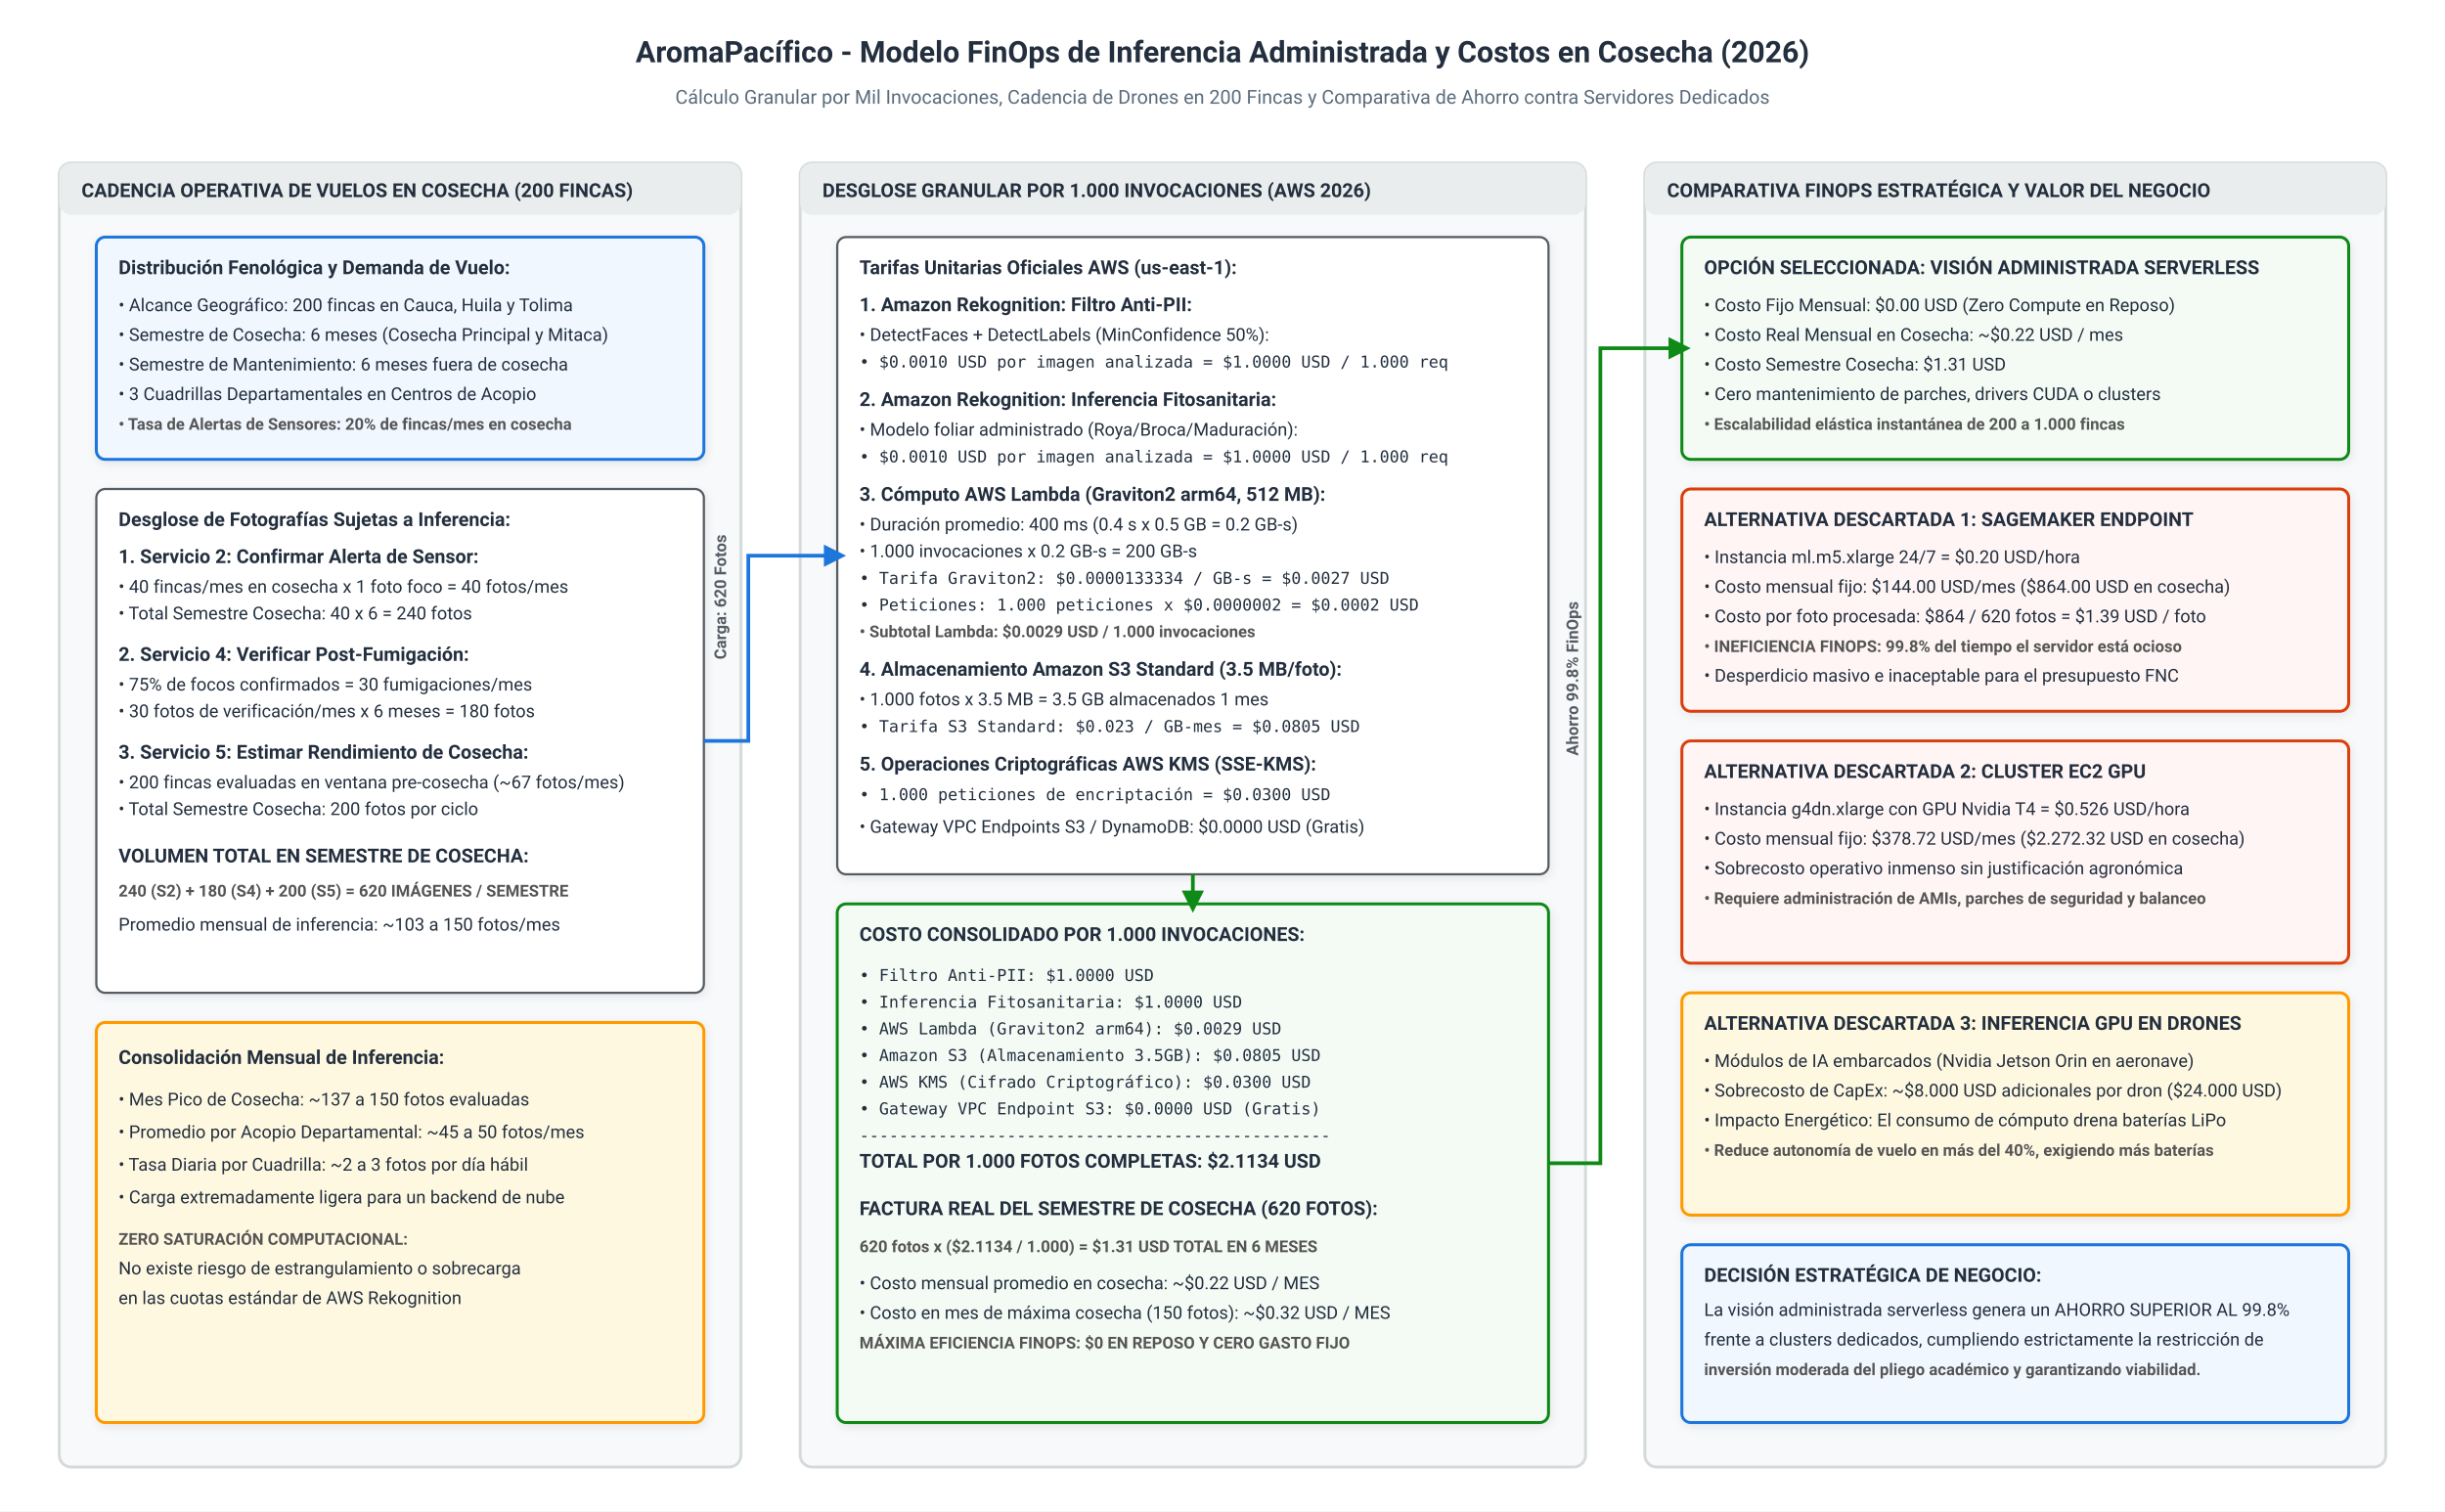
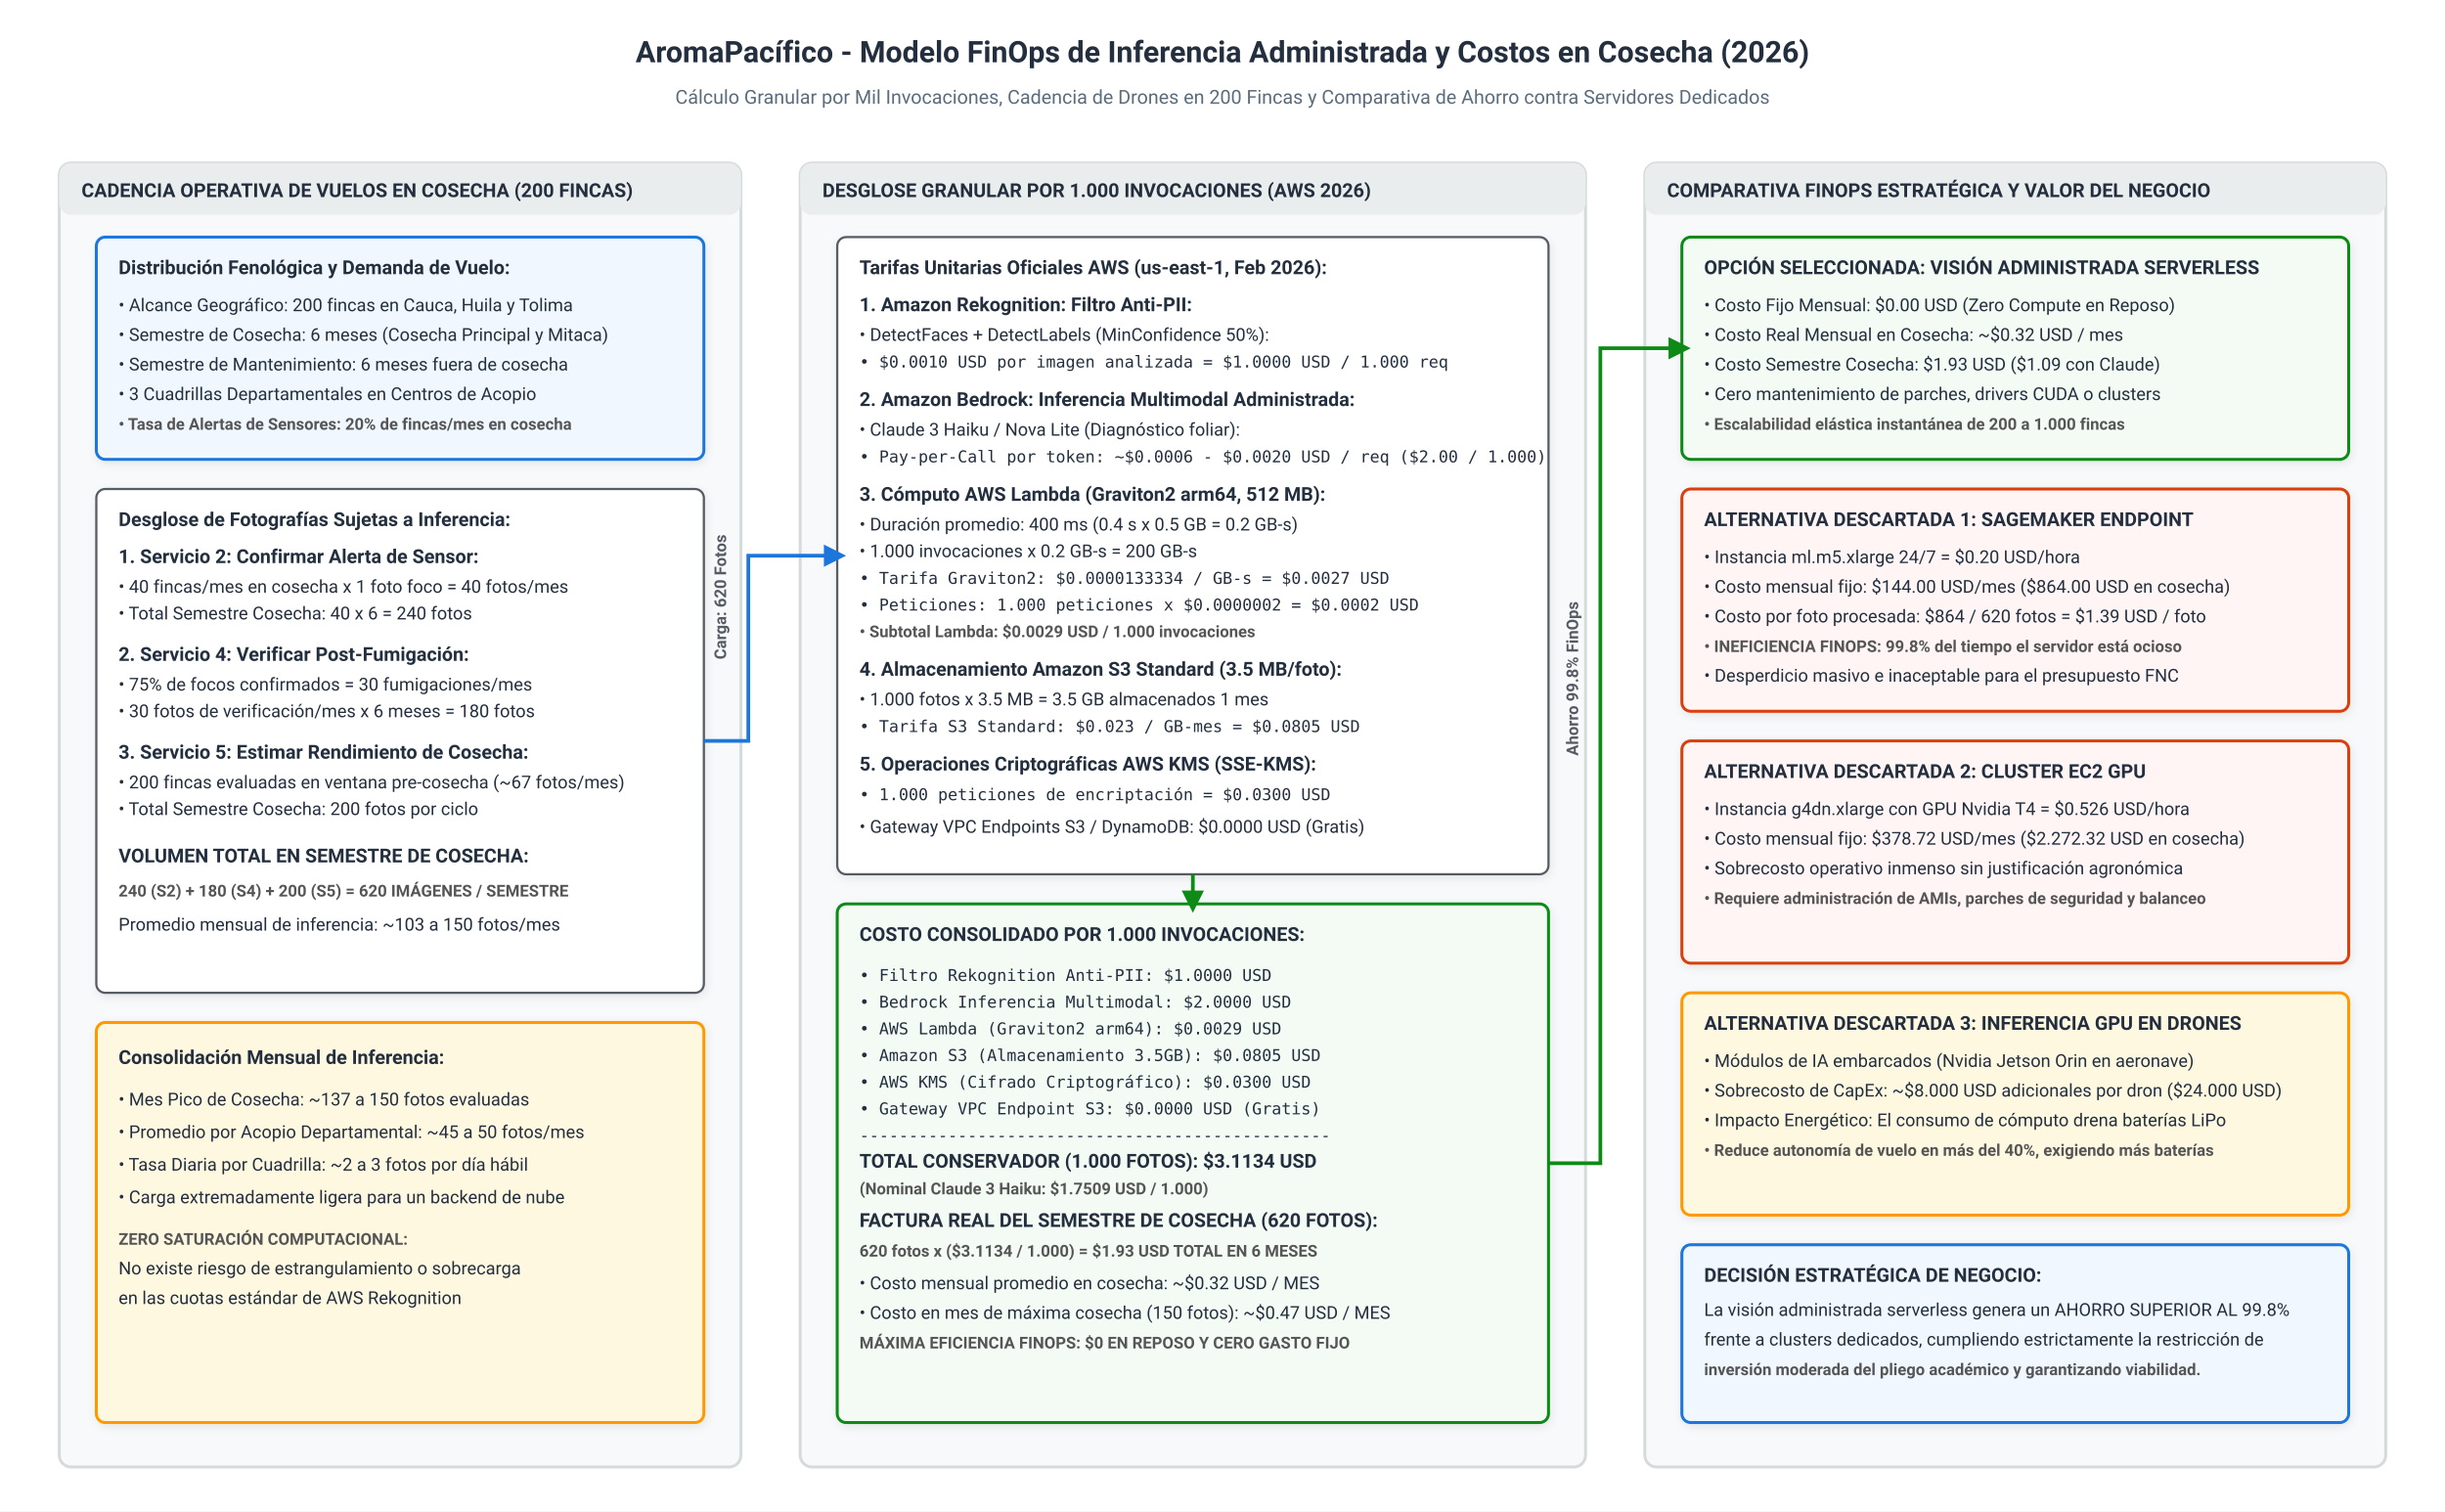
<svg xmlns="http://www.w3.org/2000/svg" viewBox="0 0 1650 1020" width="100%" height="100%">
  <defs>
    <style>
      .main-title { font-family: -apple-system, BlinkMacSystemFont, "Segoe UI", Roboto, Helvetica, Arial, sans-serif; font-size: 20px; font-weight: bold; fill: #232F3E; text-anchor: middle; }
      .sub-title { font-family: -apple-system, BlinkMacSystemFont, "Segoe UI", Roboto, Helvetica, Arial, sans-serif; font-size: 13px; fill: #5A6B7C; text-anchor: middle; }
      .swimlane-title { font-family: -apple-system, BlinkMacSystemFont, "Segoe UI", Roboto, Helvetica, Arial, sans-serif; font-size: 13px; font-weight: bold; fill: #232F3E; }
      .card-header { font-family: -apple-system, BlinkMacSystemFont, "Segoe UI", Roboto, Helvetica, Arial, sans-serif; font-size: 13px; font-weight: bold; fill: #232F3E; }
      .card-sub { font-family: -apple-system, BlinkMacSystemFont, "Segoe UI", Roboto, Helvetica, Arial, sans-serif; font-size: 11px; font-weight: bold; fill: #555555; }
      .card-body { font-family: -apple-system, BlinkMacSystemFont, "Segoe UI", Roboto, Helvetica, Arial, sans-serif; font-size: 12px; fill: #232F3E; }
      .code-body { font-family: ui-monospace, SFMono-Regular, "SF Mono", Menlo, Consolas, monospace; font-size: 11px; fill: #232F3E; }
      .flow-label { font-family: -apple-system, BlinkMacSystemFont, "Segoe UI", Roboto, Helvetica, Arial, sans-serif; font-size: 11px; font-weight: bold; fill: #545B64; }
      .flow-line { stroke: #545B64; stroke-width: 2; fill: none; }
      .flow-line-accent { stroke: #1D76DB; stroke-width: 2.5; fill: none; }
      .flow-line-danger { stroke: #D93F0B; stroke-width: 2.5; fill: none; }
      .flow-line-success { stroke: #0E8A16; stroke-width: 2.5; fill: none; }
      .flow-line-warning { stroke: #FF9900; stroke-width: 2.5; fill: none; }
      .flow-dashed { stroke-dasharray: 6,4; }
    </style>
    <filter id="box-shadow" x="-2%" y="-2%" width="104%" height="106%" filterUnits="userSpaceOnUse">
      <feDropShadow dx="1" dy="2" stdDeviation="3" flood-color="#000000" flood-opacity="0.08" />
    </filter>
    <marker id="arrow" viewBox="0 0 10 10" refX="6" refY="5" markerWidth="6" markerHeight="6" orient="auto-start-reverse">
      <path d="M 0 0 L 10 5 L 0 10 z" fill="#545B64" />
    </marker>
    <marker id="arrow-danger" viewBox="0 0 10 10" refX="6" refY="5" markerWidth="6" markerHeight="6" orient="auto-start-reverse">
      <path d="M 0 0 L 10 5 L 0 10 z" fill="#D93F0B" />
    </marker>
    <marker id="arrow-success" viewBox="0 0 10 10" refX="6" refY="5" markerWidth="6" markerHeight="6" orient="auto-start-reverse">
      <path d="M 0 0 L 10 5 L 0 10 z" fill="#0E8A16" />
    </marker>
    <marker id="arrow-accent" viewBox="0 0 10 10" refX="6" refY="5" markerWidth="6" markerHeight="6" orient="auto-start-reverse">
      <path d="M 0 0 L 10 5 L 0 10 z" fill="#1D76DB" />
    </marker>
    <marker id="arrow-warning" viewBox="0 0 10 10" refX="6" refY="5" markerWidth="6" markerHeight="6" orient="auto-start-reverse">
      <path d="M 0 0 L 10 5 L 0 10 z" fill="#FF9900" />
    </marker>
  </defs>
  <rect width="1650" height="1020" fill="#FFFFFF" />
  <text x="825" y="42" class="main-title">AromaPacífico - Modelo FinOps de Inferencia Administrada y Costos en Cosecha (2026)</text>
  <text x="825" y="70" class="sub-title">Cálculo Granular por Mil Invocaciones, Cadencia de Drones en 200 Fincas y Comparativa de Ahorro contra Servidores Dedicados</text>
  <rect x="40" y="110" width="460" height="880" rx="8" fill="#F8F9FA" stroke="#D5DBDB" stroke-width="2" />
  <rect x="40" y="110" width="460" height="35" rx="8" fill="#EAEDED" />
  <text x="55" y="133" class="swimlane-title">CADENCIA OPERATIVA DE VUELOS EN COSECHA (200 FINCAS)</text>
  <rect x="65" y="160" width="410" height="150" rx="6" fill="#F0F7FF" stroke="#1D76DB" stroke-width="2" filter="url(#box-shadow)" />
  <text x="80" y="185" class="card-header">Distribución Fenológica y Demanda de Vuelo:</text>
  <text x="80" y="210" class="card-body">• Alcance Geográfico: 200 fincas en Cauca, Huila y Tolima</text>
  <text x="80" y="230" class="card-body">• Semestre de Cosecha: 6 meses (Cosecha Principal y Mitaca)</text>
  <text x="80" y="250" class="card-body">• Semestre de Mantenimiento: 6 meses fuera de cosecha</text>
  <text x="80" y="270" class="card-body">• 3 Cuadrillas Departamentales en Centros de Acopio</text>
  <text x="80" y="290" class="card-sub" fill="#1D76DB">• Tasa de Alertas de Sensores: 20% de fincas/mes en cosecha</text>
  <rect x="65" y="330" width="410" height="340" rx="6" fill="#FFFFFF" stroke="#545B64" stroke-width="1.5" filter="url(#box-shadow)" />
  <text x="80" y="355" class="card-header">Desglose de Fotografías Sujetas a Inferencia:</text>
  <text x="80" y="380" class="card-header">1. Servicio 2: Confirmar Alerta de Sensor:</text>
  <text x="80" y="400" class="card-body">• 40 fincas/mes en cosecha x 1 foto foco = 40 fotos/mes</text>
  <text x="80" y="418" class="card-body">• Total Semestre Cosecha: 40 x 6 = 240 fotos</text>
  <text x="80" y="446" class="card-header">2. Servicio 4: Verificar Post-Fumigación:</text>
  <text x="80" y="466" class="card-body">• 75% de focos confirmados = 30 fumigaciones/mes</text>
  <text x="80" y="484" class="card-body">• 30 fotos de verificación/mes x 6 meses = 180 fotos</text>
  <text x="80" y="512" class="card-header">3. Servicio 5: Estimar Rendimiento de Cosecha:</text>
  <text x="80" y="532" class="card-body">• 200 fincas evaluadas en ventana pre-cosecha (~67 fotos/mes)</text>
  <text x="80" y="550" class="card-body">• Total Semestre Cosecha: 200 fotos por ciclo</text>
  <text x="80" y="582" class="card-header" fill="#0E8A16">VOLUMEN TOTAL EN SEMESTRE DE COSECHA:</text>
  <text x="80" y="605" class="card-sub" fill="#0E8A16">240 (S2) + 180 (S4) + 200 (S5) = 620 IMÁGENES / SEMESTRE</text>
  <text x="80" y="628" class="card-body">Promedio mensual de inferencia: ~103 a 150 fotos/mes</text>
  <rect x="65" y="690" width="410" height="270" rx="6" fill="#FFF8E1" stroke="#FF9900" stroke-width="2" filter="url(#box-shadow)" />
  <text x="80" y="718" class="card-header">Consolidación Mensual de Inferencia:</text>
  <text x="80" y="746" class="card-body">• Mes Pico de Cosecha: ~137 a 150 fotos evaluadas</text>
  <text x="80" y="768" class="card-body">• Promedio por Acopio Departamental: ~45 a 50 fotos/mes</text>
  <text x="80" y="790" class="card-body">• Tasa Diaria por Cuadrilla: ~2 a 3 fotos por día hábil</text>
  <text x="80" y="812" class="card-body">• Carga extremadamente ligera para un backend de nube</text>
  <text x="80" y="840" class="card-sub" fill="#FF9900">ZERO SATURACIÓN COMPUTACIONAL:</text>
  <text x="80" y="860" class="card-body">No existe riesgo de estrangulamiento o sobrecarga</text>
  <text x="80" y="880" class="card-body">en las cuotas estándar de AWS Rekognition</text>
  <rect x="540" y="110" width="530" height="880" rx="8" fill="#F8F9FA" stroke="#D5DBDB" stroke-width="2" />
  <rect x="540" y="110" width="530" height="35" rx="8" fill="#EAEDED" />
  <text x="555" y="133" class="swimlane-title">DESGLOSE GRANULAR POR 1.000 INVOCACIONES (AWS 2026)</text>
  <rect x="565" y="160" width="480" height="430" rx="6" fill="#FFFFFF" stroke="#545B64" stroke-width="1.5" filter="url(#box-shadow)" />
-   <text x="580" y="185" class="card-header">Tarifas Unitarias Oficiales AWS (us-east-1):</text>
+   <text x="580" y="185" class="card-header">Tarifas Unitarias Oficiales AWS (us-east-1, Feb 2026):</text>
  <text x="580" y="210" class="card-header">1. Amazon Rekognition: Filtro Anti-PII:</text>
  <text x="580" y="230" class="card-body">• DetectFaces + DetectLabels (MinConfidence 50%):</text>
  <text x="580" y="248" class="code-body">• $0.0010 USD por imagen analizada = $1.0000 USD / 1.000 req</text>
-   <text x="580" y="274" class="card-header">2. Amazon Rekognition: Inferencia Fitosanitaria:</text>
-   <text x="580" y="294" class="card-body">• Modelo foliar administrado (Roya/Broca/Maduración):</text>
-   <text x="580" y="312" class="code-body">• $0.0010 USD por imagen analizada = $1.0000 USD / 1.000 req</text>
+   <text x="580" y="274" class="card-header">2. Amazon Bedrock: Inferencia Multimodal Administrada:</text>
+   <text x="580" y="294" class="card-body">• Claude 3 Haiku / Nova Lite (Diagnóstico foliar):</text>
+   <text x="580" y="312" class="code-body">• Pay-per-Call por token: ~$0.0006 - $0.0020 USD / req ($2.00 / 1.000)</text>
  <text x="580" y="338" class="card-header">3. Cómputo AWS Lambda (Graviton2 arm64, 512 MB):</text>
  <text x="580" y="358" class="card-body">• Duración promedio: 400 ms (0.4 s x 0.5 GB = 0.2 GB-s)</text>
  <text x="580" y="376" class="card-body">• 1.000 invocaciones x 0.2 GB-s = 200 GB-s</text>
  <text x="580" y="394" class="code-body">• Tarifa Graviton2: $0.0000133334 / GB-s = $0.0027 USD</text>
  <text x="580" y="412" class="code-body">• Peticiones: 1.000 peticiones x $0.0000002 = $0.0002 USD</text>
  <text x="580" y="430" class="card-sub" fill="#1D76DB">• Subtotal Lambda: $0.0029 USD / 1.000 invocaciones</text>
  <text x="580" y="456" class="card-header">4. Almacenamiento Amazon S3 Standard (3.5 MB/foto):</text>
  <text x="580" y="476" class="card-body">• 1.000 fotos x 3.5 MB = 3.5 GB almacenados 1 mes</text>
  <text x="580" y="494" class="code-body">• Tarifa S3 Standard: $0.023 / GB-mes = $0.0805 USD</text>
  <text x="580" y="520" class="card-header">5. Operaciones Criptográficas AWS KMS (SSE-KMS):</text>
  <text x="580" y="540" class="code-body">• 1.000 peticiones de encriptación = $0.0300 USD</text>
  <text x="580" y="562" class="card-body">• Gateway VPC Endpoints S3 / DynamoDB: $0.0000 USD (Gratis)</text>
  <rect x="565" y="610" width="480" height="350" rx="6" fill="#F4FBF5" stroke="#0E8A16" stroke-width="2" filter="url(#box-shadow)" />
  <text x="580" y="635" class="card-header" fill="#0E8A16">COSTO CONSOLIDADO POR 1.000 INVOCACIONES:</text>
-   <text x="580" y="662" class="code-body">• Filtro Anti-PII:                  $1.0000 USD</text>
-   <text x="580" y="680" class="code-body">• Inferencia Fitosanitaria:         $1.0000 USD</text>
+   <text x="580" y="662" class="code-body">• Filtro Rekognition Anti-PII:       $1.0000 USD</text>
+   <text x="580" y="680" class="code-body">• Bedrock Inferencia Multimodal:     $2.0000 USD</text>
  <text x="580" y="698" class="code-body">• AWS Lambda (Graviton2 arm64):    $0.0029 USD</text>
  <text x="580" y="716" class="code-body">• Amazon S3 (Almacenamiento 3.5GB): $0.0805 USD</text>
  <text x="580" y="734" class="code-body">• AWS KMS (Cifrado Criptográfico):  $0.0300 USD</text>
  <text x="580" y="752" class="code-body">• Gateway VPC Endpoint S3:          $0.0000 USD (Gratis)</text>
  <text x="580" y="770" class="code-body">------------------------------------------------</text>
-   <text x="580" y="788" class="card-header" fill="#0E8A16">TOTAL POR 1.000 FOTOS COMPLETAS:    $2.1134 USD</text>
-   <text x="580" y="820" class="card-header">FACTURA REAL DEL SEMESTRE DE COSECHA (620 FOTOS):</text>
-   <text x="580" y="845" class="card-sub" fill="#0E8A16">620 fotos x ($2.1134 / 1.000) = $1.31 USD TOTAL EN 6 MESES</text>
-   <text x="580" y="870" class="card-body">• Costo mensual promedio en cosecha: ~$0.22 USD / MES</text>
-   <text x="580" y="890" class="card-body">• Costo en mes de máxima cosecha (150 fotos): ~$0.32 USD / MES</text>
+   <text x="580" y="788" class="card-header" fill="#0E8A16">TOTAL CONSERVADOR (1.000 FOTOS):    $3.1134 USD</text>
+   <text x="580" y="806" class="card-sub" fill="#1D76DB">(Nominal Claude 3 Haiku: $1.7509 USD / 1.000)</text>
+   <text x="580" y="828" class="card-header">FACTURA REAL DEL SEMESTRE DE COSECHA (620 FOTOS):</text>
+   <text x="580" y="848" class="card-sub" fill="#0E8A16">620 fotos x ($3.1134 / 1.000) = $1.93 USD TOTAL EN 6 MESES</text>
+   <text x="580" y="870" class="card-body">• Costo mensual promedio en cosecha: ~$0.32 USD / MES</text>
+   <text x="580" y="890" class="card-body">• Costo en mes de máxima cosecha (150 fotos): ~$0.47 USD / MES</text>
  <text x="580" y="910" class="card-sub" fill="#0E8A16">MÁXIMA EFICIENCIA FINOPS: $0 EN REPOSO Y CERO GASTO FIJO</text>
  <rect x="1110" y="110" width="500" height="880" rx="8" fill="#F8F9FA" stroke="#D5DBDB" stroke-width="2" />
  <rect x="1110" y="110" width="500" height="35" rx="8" fill="#EAEDED" />
  <text x="1125" y="133" class="swimlane-title">COMPARATIVA FINOPS ESTRATÉGICA Y VALOR DEL NEGOCIO</text>
  <rect x="1135" y="160" width="450" height="150" rx="6" fill="#F4FBF5" stroke="#0E8A16" stroke-width="2" filter="url(#box-shadow)" />
  <text x="1150" y="185" class="card-header" fill="#0E8A16">OPCIÓN SELECCIONADA: VISIÓN ADMINISTRADA SERVERLESS</text>
  <text x="1150" y="210" class="card-body">• Costo Fijo Mensual: $0.00 USD (Zero Compute en Reposo)</text>
-   <text x="1150" y="230" class="card-body">• Costo Real Mensual en Cosecha: ~$0.22 USD / mes</text>
-   <text x="1150" y="250" class="card-body">• Costo Semestre Cosecha: $1.31 USD</text>
+   <text x="1150" y="230" class="card-body">• Costo Real Mensual en Cosecha: ~$0.32 USD / mes</text>
+   <text x="1150" y="250" class="card-body">• Costo Semestre Cosecha: $1.93 USD ($1.09 con Claude)</text>
  <text x="1150" y="270" class="card-body">• Cero mantenimiento de parches, drivers CUDA o clusters</text>
  <text x="1150" y="290" class="card-sub" fill="#0E8A16">• Escalabilidad elástica instantánea de 200 a 1.000 fincas</text>
  <rect x="1135" y="330" width="450" height="150" rx="6" fill="#FFF5F5" stroke="#D93F0B" stroke-width="2" filter="url(#box-shadow)" />
  <text x="1150" y="355" class="card-header" fill="#D93F0B">ALTERNATIVA DESCARTADA 1: SAGEMAKER ENDPOINT</text>
  <text x="1150" y="380" class="card-body">• Instancia ml.m5.xlarge 24/7 = $0.20 USD/hora</text>
  <text x="1150" y="400" class="card-body">• Costo mensual fijo: $144.00 USD/mes ($864.00 USD en cosecha)</text>
  <text x="1150" y="420" class="card-body">• Costo por foto procesada: $864 / 620 fotos = $1.39 USD / foto</text>
  <text x="1150" y="440" class="card-sub" fill="#D93F0B">• INEFICIENCIA FINOPS: 99.8% del tiempo el servidor está ocioso</text>
  <text x="1150" y="460" class="card-body">• Desperdicio masivo e inaceptable para el presupuesto FNC</text>
  <rect x="1135" y="500" width="450" height="150" rx="6" fill="#FFF5F5" stroke="#D93F0B" stroke-width="2" filter="url(#box-shadow)" />
  <text x="1150" y="525" class="card-header" fill="#D93F0B">ALTERNATIVA DESCARTADA 2: CLUSTER EC2 GPU</text>
  <text x="1150" y="550" class="card-body">• Instancia g4dn.xlarge con GPU Nvidia T4 = $0.526 USD/hora</text>
  <text x="1150" y="570" class="card-body">• Costo mensual fijo: $378.72 USD/mes ($2.272.32 USD en cosecha)</text>
  <text x="1150" y="590" class="card-body">• Sobrecosto operativo inmenso sin justificación agronómica</text>
  <text x="1150" y="610" class="card-sub" fill="#D93F0B">• Requiere administración de AMIs, parches de seguridad y balanceo</text>
  <rect x="1135" y="670" width="450" height="150" rx="6" fill="#FFF8E1" stroke="#FF9900" stroke-width="2" filter="url(#box-shadow)" />
  <text x="1150" y="695" class="card-header">ALTERNATIVA DESCARTADA 3: INFERENCIA GPU EN DRONES</text>
  <text x="1150" y="720" class="card-body">• Módulos de IA embarcados (Nvidia Jetson Orin en aeronave)</text>
  <text x="1150" y="740" class="card-body">• Sobrecosto de CapEx: ~$8.000 USD adicionales por dron ($24.000 USD)</text>
  <text x="1150" y="760" class="card-body">• Impacto Energético: El consumo de cómputo drena baterías LiPo</text>
  <text x="1150" y="780" class="card-sub" fill="#FF9900">• Reduce autonomía de vuelo en más del 40%, exigiendo más baterías</text>
  <rect x="1135" y="840" width="450" height="120" rx="6" fill="#F0F7FF" stroke="#1D76DB" stroke-width="2" filter="url(#box-shadow)" />
  <text x="1150" y="865" class="card-header" fill="#1D76DB">DECISIÓN ESTRATÉGICA DE NEGOCIO:</text>
  <text x="1150" y="888" class="card-body">La visión administrada serverless genera un AHORRO SUPERIOR AL 99.8%</text>
  <text x="1150" y="908" class="card-body">frente a clusters dedicados, cumpliendo estrictamente la restricción de</text>
  <text x="1150" y="928" class="card-sub" fill="#1D76DB">inversión moderada del pliego académico y garantizando viabilidad.</text>
  <path d="M 475 500 L 505 500 L 505 375 L 565 375" class="flow-line-accent" marker-end="url(#arrow-accent)" />
  <text x="490" y="445" class="flow-label" fill="#1D76DB" transform="rotate(-90 490 445)">Carga: 620 Fotos</text>
  <path d="M 805 590 L 805 610" class="flow-line-success" marker-end="url(#arrow-success)" />
  <path d="M 1045 785 L 1080 785 L 1080 235 L 1135 235" class="flow-line-success" marker-end="url(#arrow-success)" />
  <text x="1065" y="510" class="flow-label" fill="#0E8A16" transform="rotate(-90 1065 510)">Ahorro 99.8% FinOps</text>
</svg>
